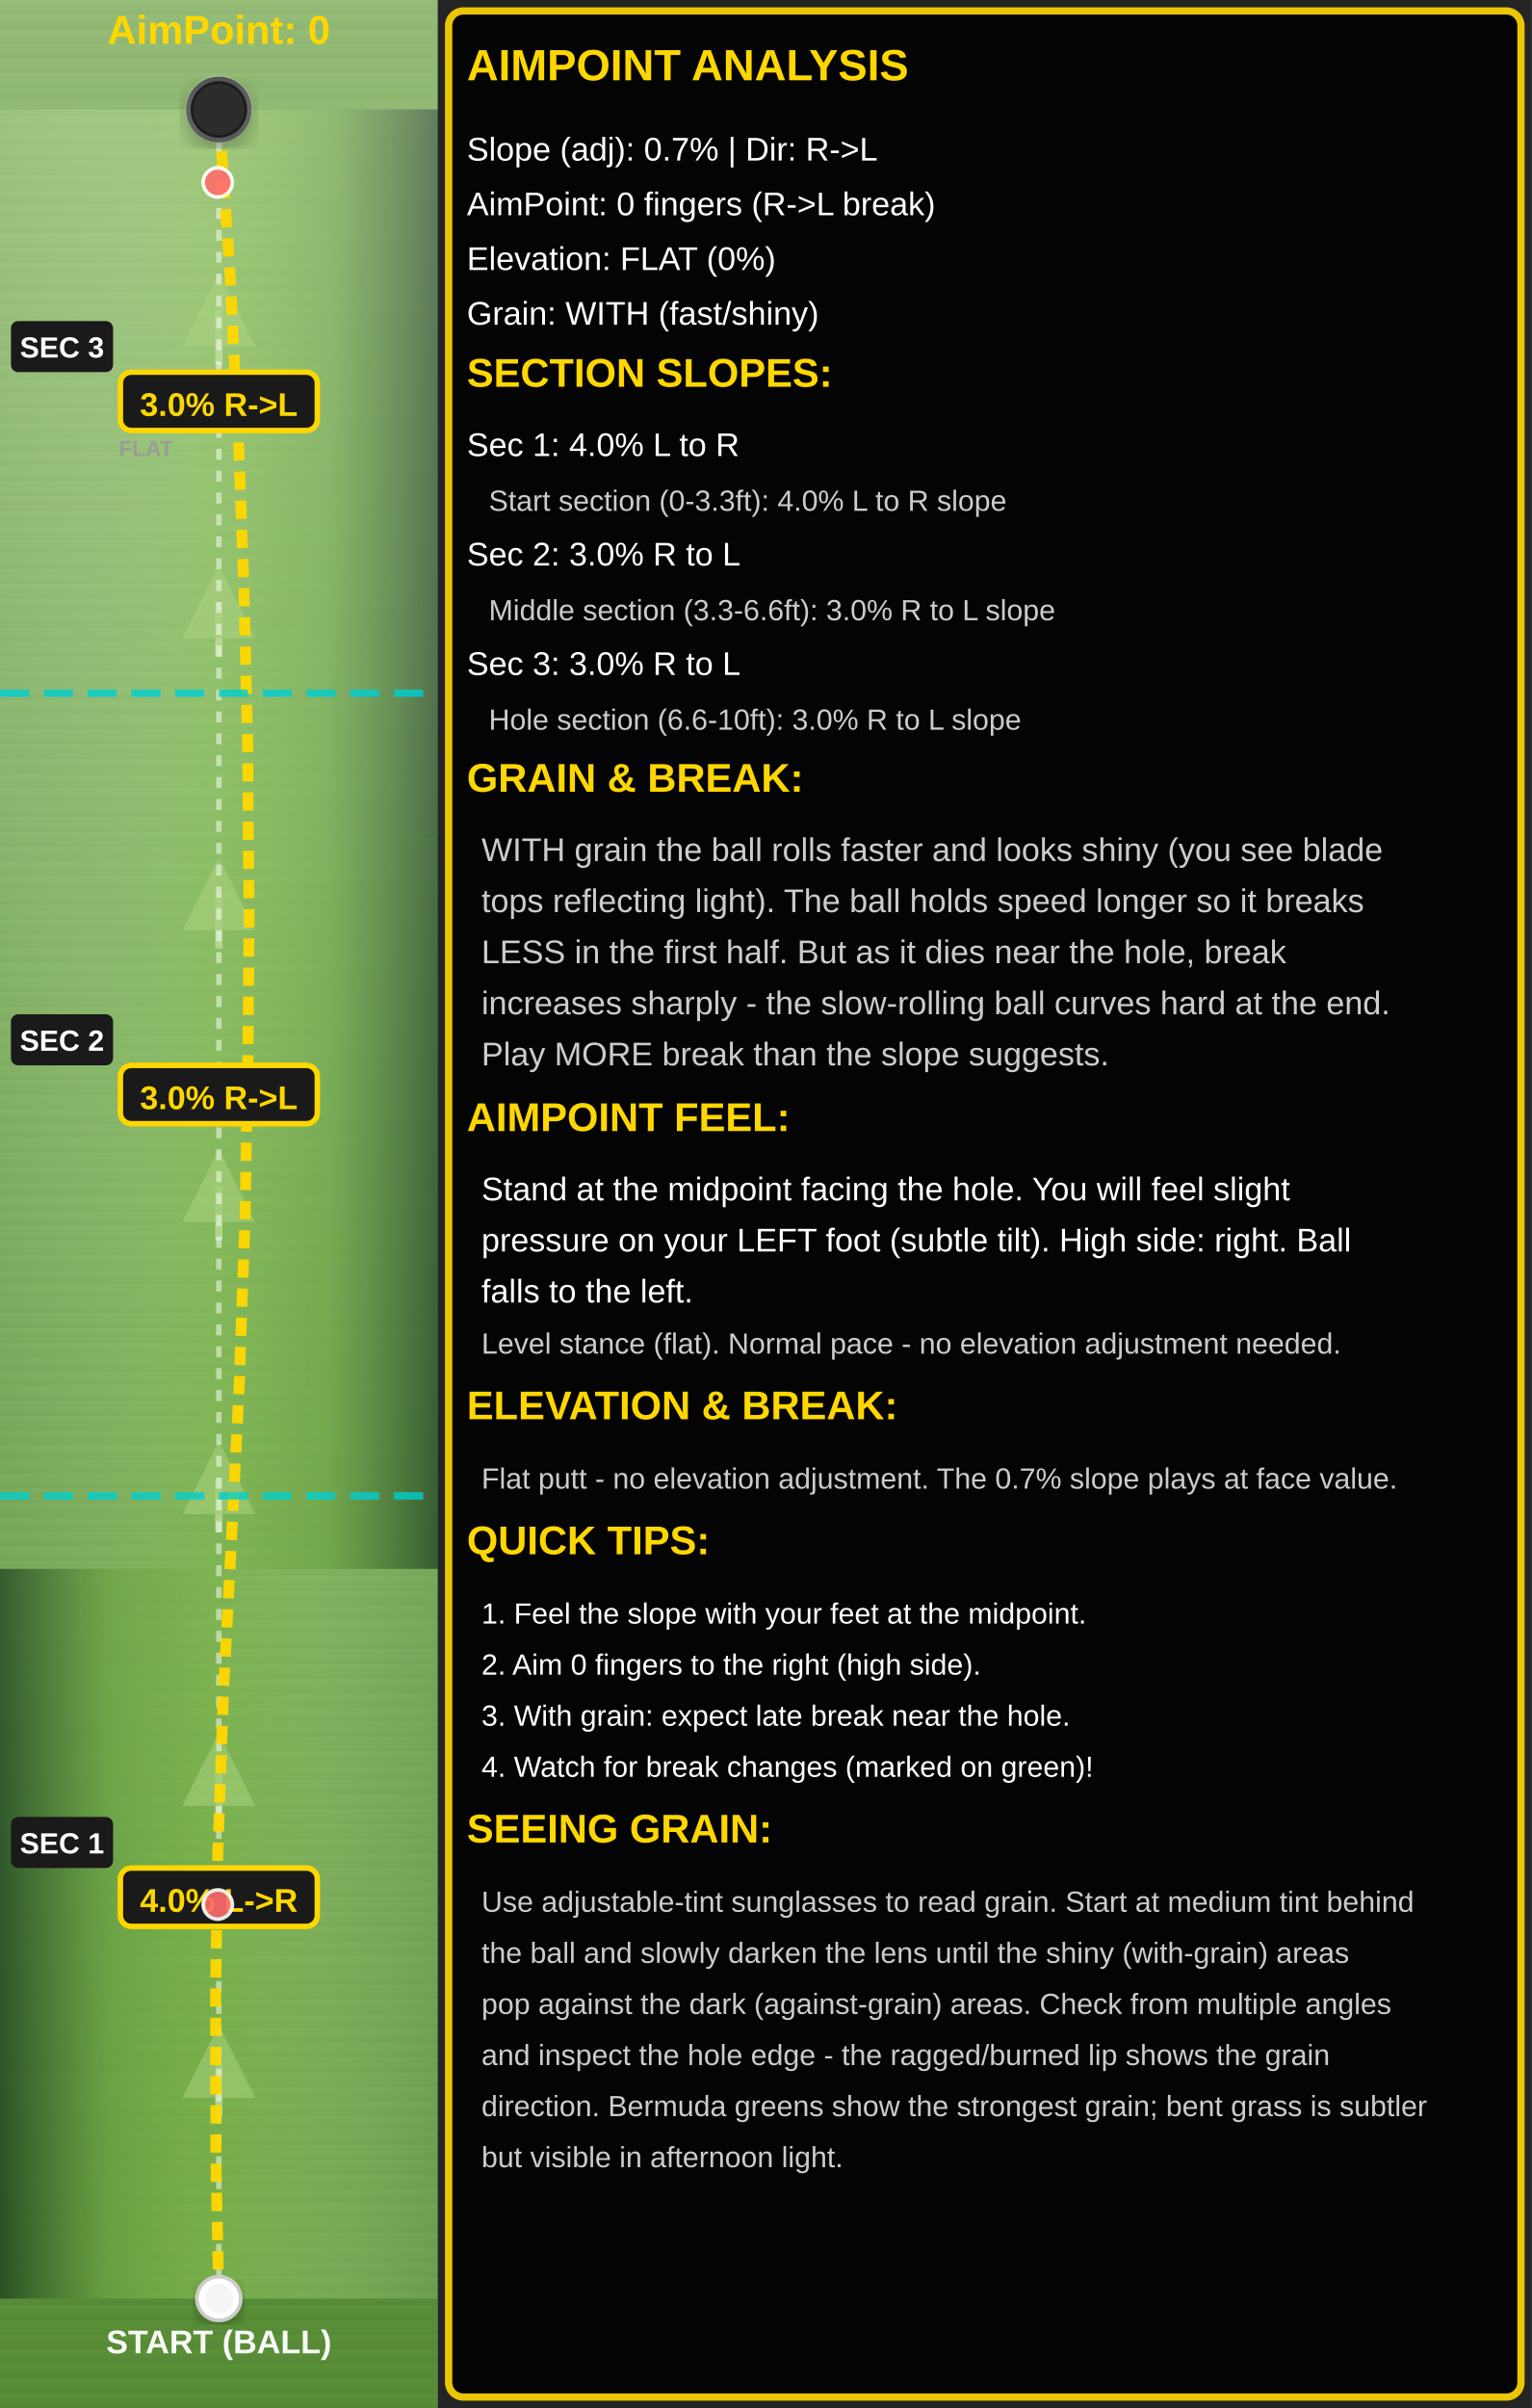
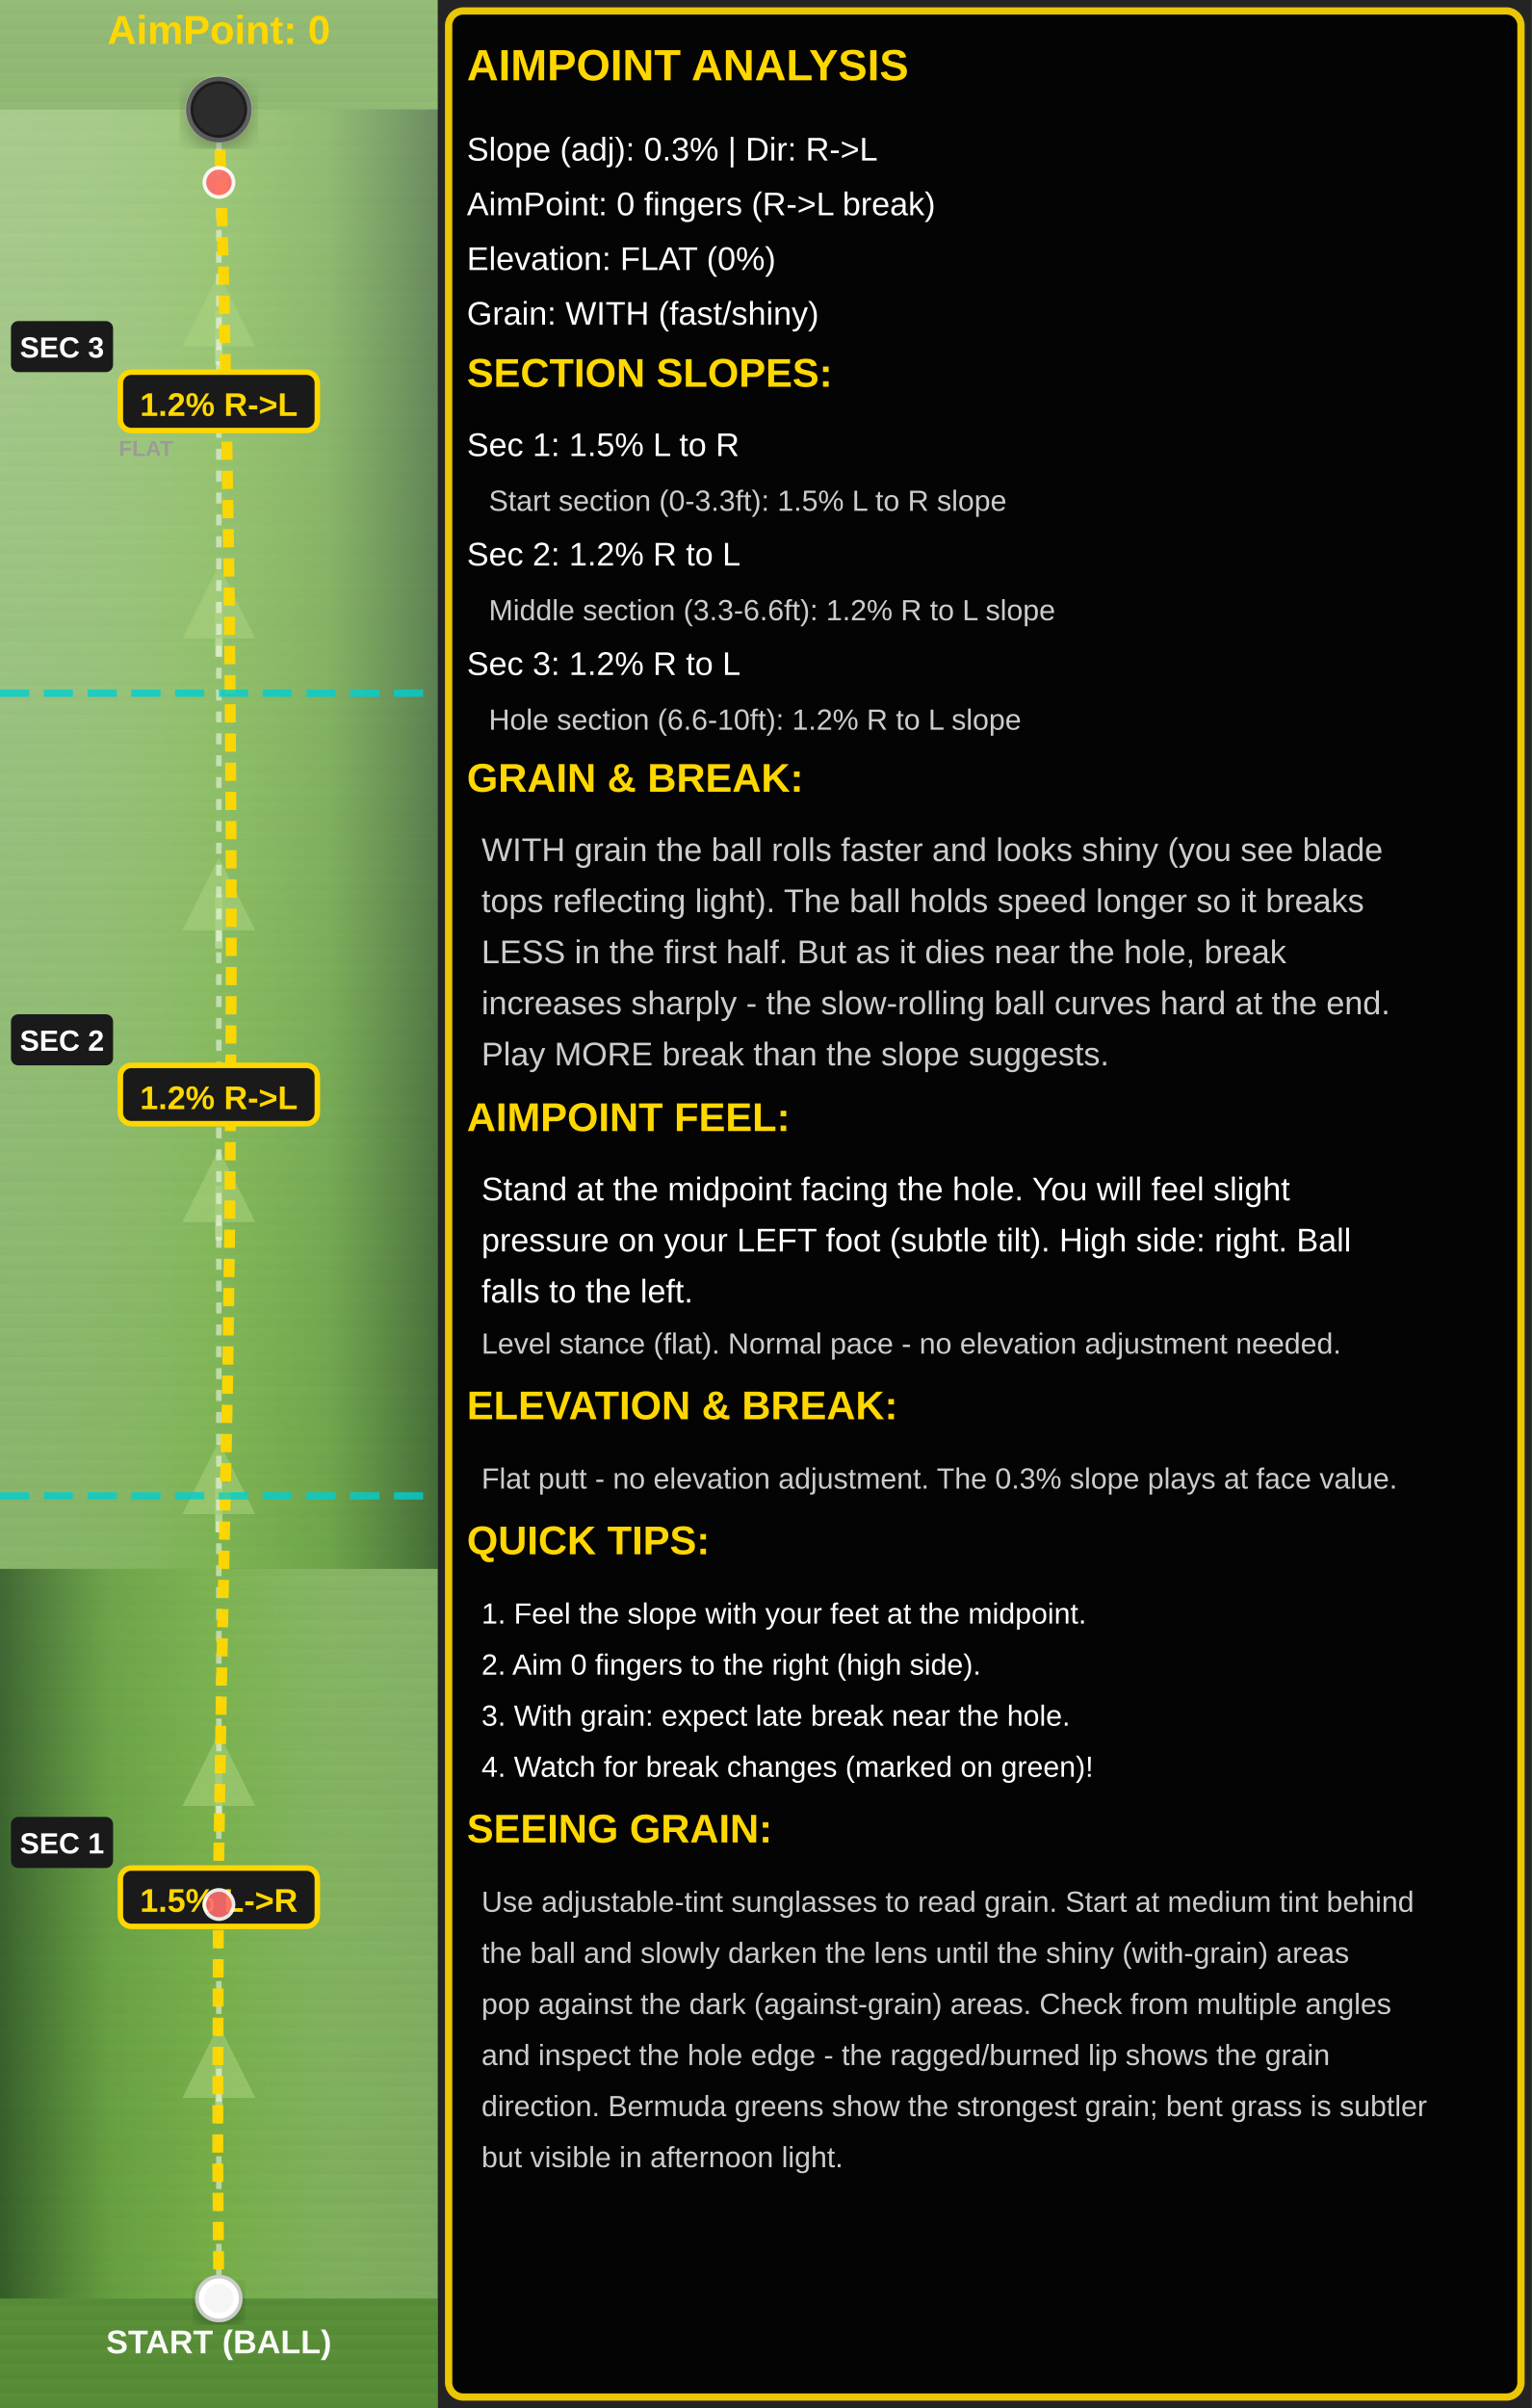
<svg xmlns="http://www.w3.org/2000/svg" width="420" height="660">
  <defs>
    <linearGradient id="baseGreen" x1="0%" y1="0%" x2="0%" y2="100%">
      <stop offset="0%" style="stop-color:#689F38;stop-opacity:1" />
      <stop offset="50%" style="stop-color:#558B2F;stop-opacity:1" />
      <stop offset="100%" style="stop-color:#4A7C27;stop-opacity:1" />
    </linearGradient>
    <linearGradient id="grainGradient" x1="0%" y1="0%" x2="0%" y2="100%">
      <stop offset="0%" style="stop-color:#E8F5E9;stop-opacity:0.6" />
      <stop offset="30%" style="stop-color:#C8E6C9;stop-opacity:0.5" />
      <stop offset="60%" style="stop-color:#A5D6A7;stop-opacity:0.35" />
      <stop offset="100%" style="stop-color:#81C784;stop-opacity:0.2" />
    </linearGradient>
    <linearGradient id="elevationGradient" x1="0%" y1="0%" x2="0%" y2="100%">
      <stop offset="0%" style="stop-color:#689F38;stop-opacity:0.15" />
      <stop offset="100%" style="stop-color:#689F38;stop-opacity:0.15" />
    </linearGradient>
    <linearGradient id="breakGradientSec1" x1="0%" y1="0%" x2="100%" y2="0%">
-       <stop offset="0%" style="stop-color:#1B3D14;stop-opacity:1.0" />
-       <stop offset="25%" style="stop-color:#689F38;stop-opacity:0.8" />
-       <stop offset="50%" style="stop-color:#8BC34A;stop-opacity:0.6" />
-       <stop offset="75%" style="stop-color:#AED581;stop-opacity:0.4" />
-       <stop offset="100%" style="stop-color:#C5E1A5;stop-opacity:0.2" />
+       <stop offset="0%" style="stop-color:#1B3D14;stop-opacity:0.79" />
+       <stop offset="25%" style="stop-color:#689F38;stop-opacity:0.682" />
+       <stop offset="50%" style="stop-color:#8BC34A;stop-opacity:0.574" />
+       <stop offset="75%" style="stop-color:#AED581;stop-opacity:0.466" />
+       <stop offset="100%" style="stop-color:#C5E1A5;stop-opacity:0.358" />
    </linearGradient>
    <linearGradient id="breakGradientSec2" x1="0%" y1="0%" x2="100%" y2="0%">
-       <stop offset="0%" style="stop-color:#C5E1A5;stop-opacity:0.2" />
-       <stop offset="25%" style="stop-color:#AED581;stop-opacity:0.36" />
-       <stop offset="50%" style="stop-color:#8BC34A;stop-opacity:0.6" />
-       <stop offset="75%" style="stop-color:#689F38;stop-opacity:0.8" />
-       <stop offset="100%" style="stop-color:#1B3D14;stop-opacity:1.0" />
+       <stop offset="0%" style="stop-color:#C5E1A5;stop-opacity:0.389" />
+       <stop offset="25%" style="stop-color:#AED581;stop-opacity:0.461" />
+       <stop offset="50%" style="stop-color:#8BC34A;stop-opacity:0.569" />
+       <stop offset="75%" style="stop-color:#689F38;stop-opacity:0.658" />
+       <stop offset="100%" style="stop-color:#1B3D14;stop-opacity:0.748" />
    </linearGradient>
    <linearGradient id="breakGradientSec3" x1="0%" y1="0%" x2="100%" y2="0%">
-       <stop offset="0%" style="stop-color:#C5E1A5;stop-opacity:0.2" />
-       <stop offset="25%" style="stop-color:#AED581;stop-opacity:0.36" />
-       <stop offset="50%" style="stop-color:#8BC34A;stop-opacity:0.6" />
-       <stop offset="75%" style="stop-color:#689F38;stop-opacity:0.8" />
-       <stop offset="100%" style="stop-color:#1B3D14;stop-opacity:1.0" />
+       <stop offset="0%" style="stop-color:#C5E1A5;stop-opacity:0.389" />
+       <stop offset="25%" style="stop-color:#AED581;stop-opacity:0.461" />
+       <stop offset="50%" style="stop-color:#8BC34A;stop-opacity:0.569" />
+       <stop offset="75%" style="stop-color:#689F38;stop-opacity:0.658" />
+       <stop offset="100%" style="stop-color:#1B3D14;stop-opacity:0.748" />
    </linearGradient>
    <linearGradient id="holeGrainGradient" x1="50%" y1="0%" x2="50%" y2="100%">
      <stop offset="0%" style="stop-color:#FFFFFF;stop-opacity:0.3" />
      <stop offset="50%" style="stop-color:#CCCCCC;stop-opacity:0.5" />
      <stop offset="100%" style="stop-color:#999999;stop-opacity:0.6" />
    </linearGradient>
    <filter id="shadow">
      <feDropShadow dx="0" dy="2" stdDeviation="3" flood-opacity="0.3" />
    </filter>
    <marker id="arrowhead-grain" markerWidth="10" markerHeight="10" refX="5" refY="5" orient="auto">
      <polygon points="0,0 10,5 0,10" fill="#AED581" opacity="0.7" />
    </marker>
    <marker id="arrowhead-elev-up" markerWidth="8" markerHeight="8" refX="4" refY="8" orient="0">
      <polygon points="4,0 8,8 0,8" fill="#FFA726" opacity="0.85" />
    </marker>
    <marker id="arrowhead-elev-down" markerWidth="8" markerHeight="8" refX="4" refY="0" orient="0">
      <polygon points="0,0 8,0 4,8" fill="#4FC3F7" opacity="0.85" />
    </marker>
    <pattern id="grassTexture" x="0" y="0" width="4" height="4" patternUnits="userSpaceOnUse">
      <rect width="4" height="4" fill="url(#baseGreen)" opacity="0.95" />
      <line x1="0" y1="2" x2="4" y2="2" stroke="#5A9B3F" stroke-width="0.5" opacity="0.3" />
    </pattern>
  </defs>
  <rect width="120" height="660" fill="url(#baseGreen)" />
  <rect width="120" height="660" fill="url(#grassTexture)" opacity="0.3" />
  <rect width="120" height="660" fill="url(#elevationGradient)" opacity="0.7" />
  <rect x="0" y="430.0" width="120" height="200.0" fill="url(#breakGradientSec1)" opacity="1.0" />
  <rect x="0" y="230.0" width="120" height="200.0" fill="url(#breakGradientSec2)" opacity="1.0" />
  <rect x="0" y="30" width="120" height="200.0" fill="url(#breakGradientSec3)" opacity="1.0" />
  <rect width="120" height="660" fill="url(#grainGradient)" opacity="0.6" />
  <line x1="60.0" y1="100" x2="60.0" y2="85" stroke="#C5E1A5" stroke-width="2" opacity="0.7" marker-end="url(#arrowhead-grain)" />
  <line x1="60.0" y1="180" x2="60.0" y2="165" stroke="#C5E1A5" stroke-width="2" opacity="0.7" marker-end="url(#arrowhead-grain)" />
  <line x1="60.0" y1="260" x2="60.0" y2="245" stroke="#C5E1A5" stroke-width="2" opacity="0.7" marker-end="url(#arrowhead-grain)" />
  <line x1="60.0" y1="340" x2="60.0" y2="325" stroke="#C5E1A5" stroke-width="2" opacity="0.7" marker-end="url(#arrowhead-grain)" />
  <line x1="60.0" y1="420" x2="60.0" y2="405" stroke="#C5E1A5" stroke-width="2" opacity="0.7" marker-end="url(#arrowhead-grain)" />
  <line x1="60.0" y1="500" x2="60.0" y2="485" stroke="#C5E1A5" stroke-width="2" opacity="0.7" marker-end="url(#arrowhead-grain)" />
  <line x1="60.0" y1="580" x2="60.0" y2="565" stroke="#C5E1A5" stroke-width="2" opacity="0.7" marker-end="url(#arrowhead-grain)" />
  <text x="40.0" y="125" font-family="Arial, sans-serif" font-size="6" fill="#999999" text-anchor="middle" font-weight="bold" opacity="0.9">FLAT</text>
  <line x1="60.0" y1="630" x2="60.0" y2="30.0" stroke="#FFFFFF" stroke-width="1.5" stroke-dasharray="3,3" opacity="0.5" />
-   <path d="M 60.0 630.0 C 59.7 617.5, 59.5 604.6, 59.2 592.0 C 59.2 577.0, 59.1 561.5, 59.1 546.5 C 59.3 533.9, 59.5 521.0, 59.7 508.5 C 60.2 493.4, 60.8 477.9, 61.3 462.9 C 62.1 447.9, 62.9 432.4, 63.7 417.3 C 64.3 404.8, 65.0 391.9, 65.6 379.4 C 66.1 364.3, 66.6 348.8, 67.2 333.8 C 67.4 318.8, 67.7 303.3, 68.0 288.2 C 68.1 275.7, 68.2 262.8, 68.3 250.3 C 68.1 235.2, 68.0 219.7, 67.9 204.7 C 67.5 189.6, 67.2 174.2, 66.8 159.1 C 66.3 146.6, 65.9 133.7, 65.4 121.1 C 64.6 106.1, 63.8 90.6, 63.1 75.6 C 62.0 60.5, 61.0 45.0, 60.0 30.0" stroke="#FFD700" stroke-width="3" fill="none" stroke-dasharray="5,3" opacity="0.95" />
+   <path d="M 60.0 630.0 C 59.9 617.5, 59.8 604.6, 59.7 592.0 C 59.7 577.0, 59.8 561.5, 59.8 546.5 C 59.8 533.9, 59.9 521.0, 60.0 508.5 C 60.2 493.4, 60.5 477.9, 60.7 462.9 C 61.0 447.9, 61.3 432.4, 61.6 417.3 C 61.9 404.8, 62.1 391.9, 62.4 379.4 C 62.6 364.3, 62.8 348.8, 63.0 333.8 C 63.1 318.8, 63.2 303.3, 63.3 288.2 C 63.4 275.7, 63.4 262.8, 63.4 250.3 C 63.4 235.2, 63.3 219.7, 63.2 204.7 C 63.1 189.6, 63.0 174.2, 62.8 159.1 C 62.6 146.6, 62.4 133.7, 62.2 121.1 C 61.9 106.1, 61.6 90.6, 61.3 75.6 C 60.9 60.5, 60.4 45.0, 60.0 30.0" stroke="#FFD700" stroke-width="3" fill="none" stroke-dasharray="5,3" opacity="0.95" />
  <line x1="0" y1="410.0" x2="120" y2="410.0" stroke="#00CED1" stroke-width="2" opacity="0.8" stroke-dasharray="8,4" />
  <line x1="0" y1="190.0" x2="120" y2="190.0" stroke="#00CED1" stroke-width="2" opacity="0.8" stroke-dasharray="8,4" />
  <rect x="3" y="498.0" width="28" height="14" fill="#1A1A1A" rx="2" />
  <text x="17" y="508.0" font-family="Arial, sans-serif" font-size="8" fill="#FFFFFF" text-anchor="middle" font-weight="bold">SEC 1</text>
  <rect x="33.0" y="512.0" width="54" height="16" fill="#1A1A1A" rx="3" stroke="#FFD700" stroke-width="1.5" />
-   <text x="60.0" y="524.0" font-family="Arial, sans-serif" font-size="9" fill="#FFD700" text-anchor="middle" font-weight="bold">4.0% L-&gt;R</text>
+   <text x="60.0" y="524.0" font-family="Arial, sans-serif" font-size="9" fill="#FFD700" text-anchor="middle" font-weight="bold">1.5% L-&gt;R</text>
  <rect x="3" y="278.0" width="28" height="14" fill="#1A1A1A" rx="2" />
  <text x="17" y="288.0" font-family="Arial, sans-serif" font-size="8" fill="#FFFFFF" text-anchor="middle" font-weight="bold">SEC 2</text>
  <rect x="33.0" y="292.0" width="54" height="16" fill="#1A1A1A" rx="3" stroke="#FFD700" stroke-width="1.5" />
-   <text x="60.0" y="304.0" font-family="Arial, sans-serif" font-size="9" fill="#FFD700" text-anchor="middle" font-weight="bold">3.0% R-&gt;L</text>
+   <text x="60.0" y="304.0" font-family="Arial, sans-serif" font-size="9" fill="#FFD700" text-anchor="middle" font-weight="bold">1.2% R-&gt;L</text>
  <rect x="3" y="88.0" width="28" height="14" fill="#1A1A1A" rx="2" />
  <text x="17" y="98.0" font-family="Arial, sans-serif" font-size="8" fill="#FFFFFF" text-anchor="middle" font-weight="bold">SEC 3</text>
  <rect x="33.0" y="102.0" width="54" height="16" fill="#1A1A1A" rx="3" stroke="#FFD700" stroke-width="1.5" />
-   <text x="60.0" y="114.0" font-family="Arial, sans-serif" font-size="9" fill="#FFD700" text-anchor="middle" font-weight="bold">3.0% R-&gt;L</text>
-   <circle cx="59.699" cy="522" r="4" fill="#FF6B6B" opacity="0.9" stroke="#FFFFFF" stroke-width="1" />
-   <circle cx="59.699" cy="50" r="4" fill="#FF6B6B" opacity="0.9" stroke="#FFFFFF" stroke-width="1" />
+   <text x="60.0" y="114.0" font-family="Arial, sans-serif" font-size="9" fill="#FFD700" text-anchor="middle" font-weight="bold">1.2% R-&gt;L</text>
+   <circle cx="60.031" cy="522" r="4" fill="#FF6B6B" opacity="0.9" stroke="#FFFFFF" stroke-width="1" />
+   <circle cx="60.031" cy="50" r="4" fill="#FF6B6B" opacity="0.9" stroke="#FFFFFF" stroke-width="1" />
  <text x="60.0" y="12" font-family="Arial, sans-serif" font-size="11" fill="#FFD700" text-anchor="middle" font-weight="bold">AimPoint: 0</text>
  <circle cx="60.0" cy="30.0" r="9" fill="#1A1A1A" filter="url(#shadow)" />
  <circle cx="60.0" cy="30.0" r="7" fill="#2C2C2C" />
  <circle cx="60.0" cy="30.0" r="8.5" fill="none" stroke="url(#holeGrainGradient)" stroke-width="1.5" opacity="0.8" />
  <circle cx="60.0" cy="630" r="6" fill="#FFFFFF" stroke="#CCCCCC" stroke-width="1" filter="url(#shadow)" />
  <circle cx="60.0" cy="630" r="4" fill="#F5F5F5" />
  <text x="60.0" y="645" font-family="Arial, sans-serif" font-size="9" fill="#FFFFFF" text-anchor="middle" font-weight="bold" opacity="0.95">START (BALL)</text>
  <rect x="120" y="0" width="300" height="660" fill="#1A1A1A" opacity="0.95" />
  <rect x="123" y="3" width="294" height="654" fill="#000000" opacity="0.9" rx="4" stroke="#FFD700" stroke-width="2" />
  <text x="128" y="22" font-family="Arial, sans-serif" font-size="12" fill="#FFD700" font-weight="bold">AIMPOINT ANALYSIS</text>
-   <text x="128" y="44" font-family="Arial, sans-serif" font-size="9" fill="#FFFFFF">Slope (adj): 0.7%  |  Dir: R-&gt;L</text>
+   <text x="128" y="44" font-family="Arial, sans-serif" font-size="9" fill="#FFFFFF">Slope (adj): 0.3%  |  Dir: R-&gt;L</text>
  <text x="128" y="59" font-family="Arial, sans-serif" font-size="9" fill="#FFFFFF">AimPoint: 0 fingers (R-&gt;L break)</text>
  <text x="128" y="74" font-family="Arial, sans-serif" font-size="9" fill="#FFFFFF">Elevation: FLAT (0%)</text>
  <text x="128" y="89" font-family="Arial, sans-serif" font-size="9" fill="#FFFFFF">Grain: WITH (fast/shiny)</text>
  <text x="128" y="106" font-family="Arial, sans-serif" font-size="11" fill="#FFD700" font-weight="bold">SECTION SLOPES:</text>
-   <text x="128" y="125" font-family="Arial, sans-serif" font-size="9" fill="#FFFFFF">Sec 1: 4.0% L to R</text>
-   <text x="134" y="140" font-family="Arial, sans-serif" font-size="8" fill="#CCCCCC">Start section (0-3.3ft): 4.0% L to R slope</text>
-   <text x="128" y="155" font-family="Arial, sans-serif" font-size="9" fill="#FFFFFF">Sec 2: 3.0% R to L</text>
-   <text x="134" y="170" font-family="Arial, sans-serif" font-size="8" fill="#CCCCCC">Middle section (3.3-6.6ft): 3.0% R to L slope</text>
-   <text x="128" y="185" font-family="Arial, sans-serif" font-size="9" fill="#FFFFFF">Sec 3: 3.0% R to L</text>
-   <text x="134" y="200" font-family="Arial, sans-serif" font-size="8" fill="#CCCCCC">Hole section (6.6-10ft): 3.0% R to L slope</text>
+   <text x="128" y="125" font-family="Arial, sans-serif" font-size="9" fill="#FFFFFF">Sec 1: 1.5% L to R</text>
+   <text x="134" y="140" font-family="Arial, sans-serif" font-size="8" fill="#CCCCCC">Start section (0-3.3ft): 1.5% L to R slope</text>
+   <text x="128" y="155" font-family="Arial, sans-serif" font-size="9" fill="#FFFFFF">Sec 2: 1.2% R to L</text>
+   <text x="134" y="170" font-family="Arial, sans-serif" font-size="8" fill="#CCCCCC">Middle section (3.3-6.6ft): 1.2% R to L slope</text>
+   <text x="128" y="185" font-family="Arial, sans-serif" font-size="9" fill="#FFFFFF">Sec 3: 1.2% R to L</text>
+   <text x="134" y="200" font-family="Arial, sans-serif" font-size="8" fill="#CCCCCC">Hole section (6.6-10ft): 1.2% R to L slope</text>
  <text x="128" y="217" font-family="Arial, sans-serif" font-size="11" fill="#FFD700" font-weight="bold">GRAIN &amp; BREAK:</text>
  <text x="132" y="236" font-family="Arial, sans-serif" font-size="9" fill="#CCCCCC">WITH grain the ball rolls faster and looks shiny (you see blade</text>
  <text x="132" y="250" font-family="Arial, sans-serif" font-size="9" fill="#CCCCCC">tops reflecting light). The ball holds speed longer so it breaks</text>
  <text x="132" y="264" font-family="Arial, sans-serif" font-size="9" fill="#CCCCCC">LESS in the first half. But as it dies near the hole, break</text>
  <text x="132" y="278" font-family="Arial, sans-serif" font-size="9" fill="#CCCCCC">increases sharply - the slow-rolling ball curves hard at the end.</text>
  <text x="132" y="292" font-family="Arial, sans-serif" font-size="9" fill="#CCCCCC">Play MORE break than the slope suggests.</text>
  <text x="128" y="310" font-family="Arial, sans-serif" font-size="11" fill="#FFD700" font-weight="bold">AIMPOINT FEEL:</text>
  <text x="132" y="329" font-family="Arial, sans-serif" font-size="9" fill="#FFFFFF">Stand at the midpoint facing the hole. You will feel slight</text>
  <text x="132" y="343" font-family="Arial, sans-serif" font-size="9" fill="#FFFFFF">pressure on your LEFT foot (subtle tilt). High side: right. Ball</text>
  <text x="132" y="357" font-family="Arial, sans-serif" font-size="9" fill="#FFFFFF">falls to the left.</text>
  <text x="132" y="371" font-family="Arial, sans-serif" font-size="8" fill="#CCCCCC">Level stance (flat). Normal pace - no elevation adjustment needed.</text>
  <text x="128" y="389" font-family="Arial, sans-serif" font-size="11" fill="#FFD700" font-weight="bold">ELEVATION &amp; BREAK:</text>
-   <text x="132" y="408" font-family="Arial, sans-serif" font-size="8" fill="#CCCCCC">Flat putt - no elevation adjustment. The 0.7% slope plays at face value.</text>
+   <text x="132" y="408" font-family="Arial, sans-serif" font-size="8" fill="#CCCCCC">Flat putt - no elevation adjustment. The 0.3% slope plays at face value.</text>
  <text x="128" y="426" font-family="Arial, sans-serif" font-size="11" fill="#FFD700" font-weight="bold">QUICK TIPS:</text>
  <text x="132" y="445" font-family="Arial, sans-serif" font-size="8" fill="#FFFFFF">1. Feel the slope with your feet at the midpoint.</text>
  <text x="132" y="459" font-family="Arial, sans-serif" font-size="8" fill="#FFFFFF">2. Aim 0 fingers to the right (high side).</text>
  <text x="132" y="473" font-family="Arial, sans-serif" font-size="8" fill="#FFFFFF">3. With grain: expect late break near the hole.</text>
  <text x="132" y="487" font-family="Arial, sans-serif" font-size="8" fill="#FFFFFF">4. Watch for break changes (marked on green)!</text>
  <text x="128" y="505" font-family="Arial, sans-serif" font-size="11" fill="#FFD700" font-weight="bold">SEEING GRAIN:</text>
  <text x="132" y="524" font-family="Arial, sans-serif" font-size="8" fill="#CCCCCC">Use adjustable-tint sunglasses to read grain. Start at medium tint behind</text>
  <text x="132" y="538" font-family="Arial, sans-serif" font-size="8" fill="#CCCCCC">the ball and slowly darken the lens until the shiny (with-grain) areas</text>
  <text x="132" y="552" font-family="Arial, sans-serif" font-size="8" fill="#CCCCCC">pop against the dark (against-grain) areas. Check from multiple angles</text>
  <text x="132" y="566" font-family="Arial, sans-serif" font-size="8" fill="#CCCCCC">and inspect the hole edge - the ragged/burned lip shows the grain</text>
  <text x="132" y="580" font-family="Arial, sans-serif" font-size="8" fill="#CCCCCC">direction. Bermuda greens show the strongest grain; bent grass is subtler</text>
  <text x="132" y="594" font-family="Arial, sans-serif" font-size="8" fill="#CCCCCC">but visible in afternoon light.</text>
</svg>
